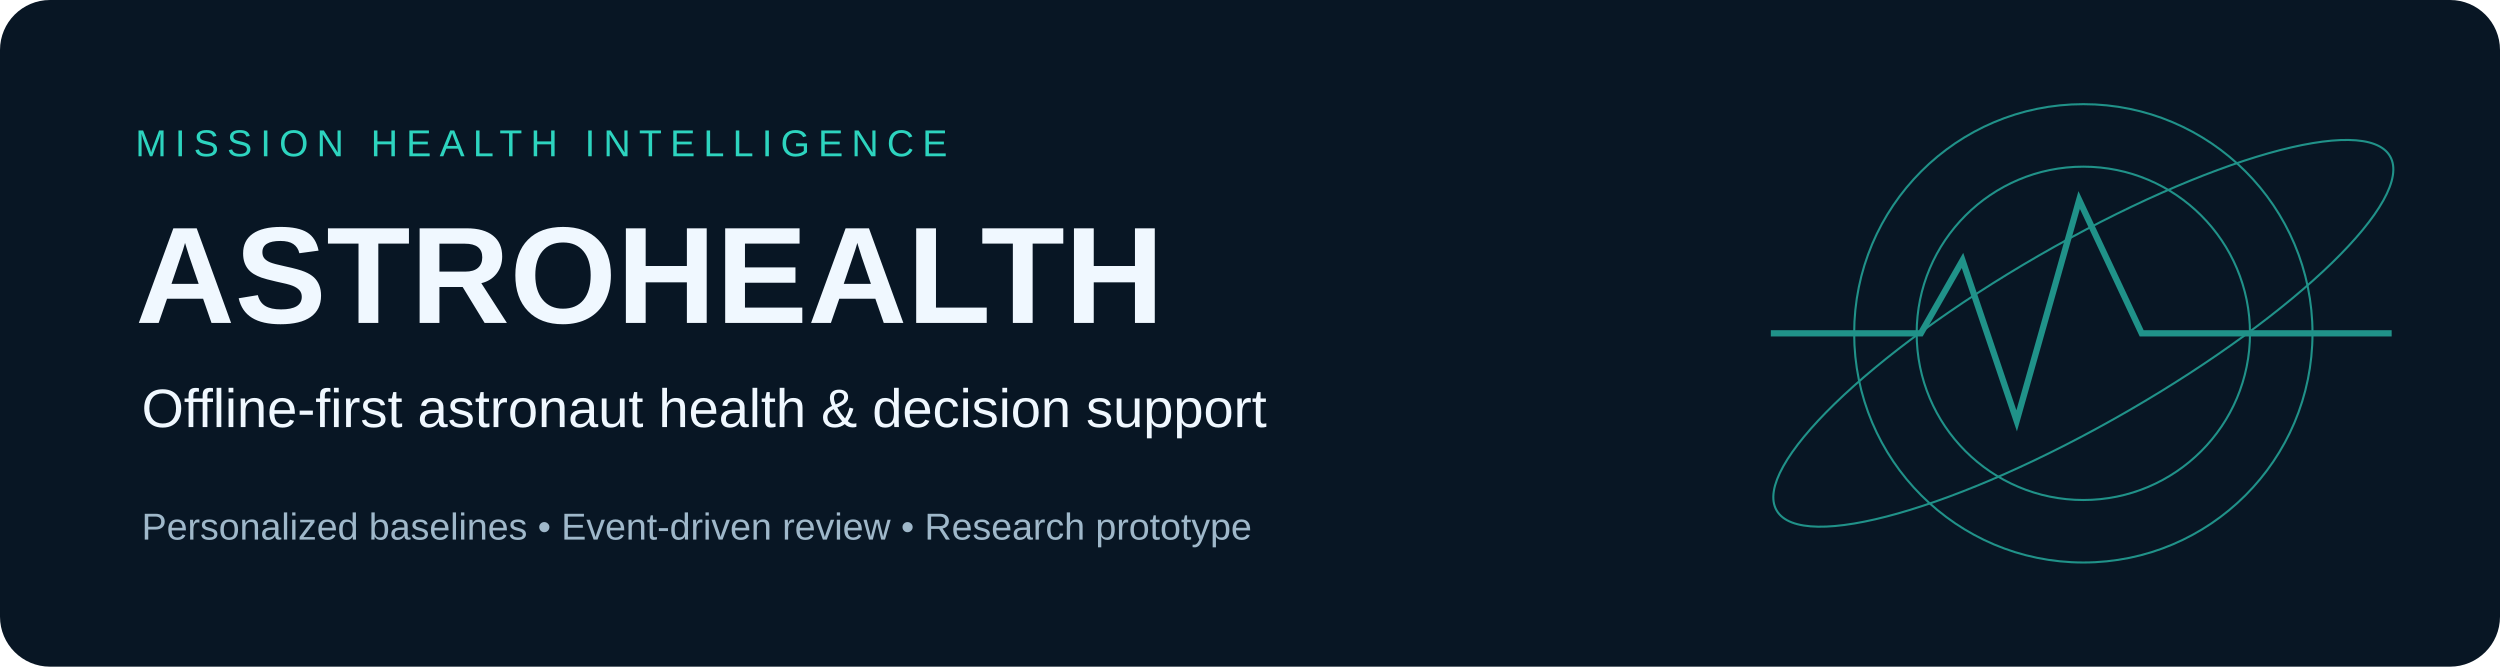
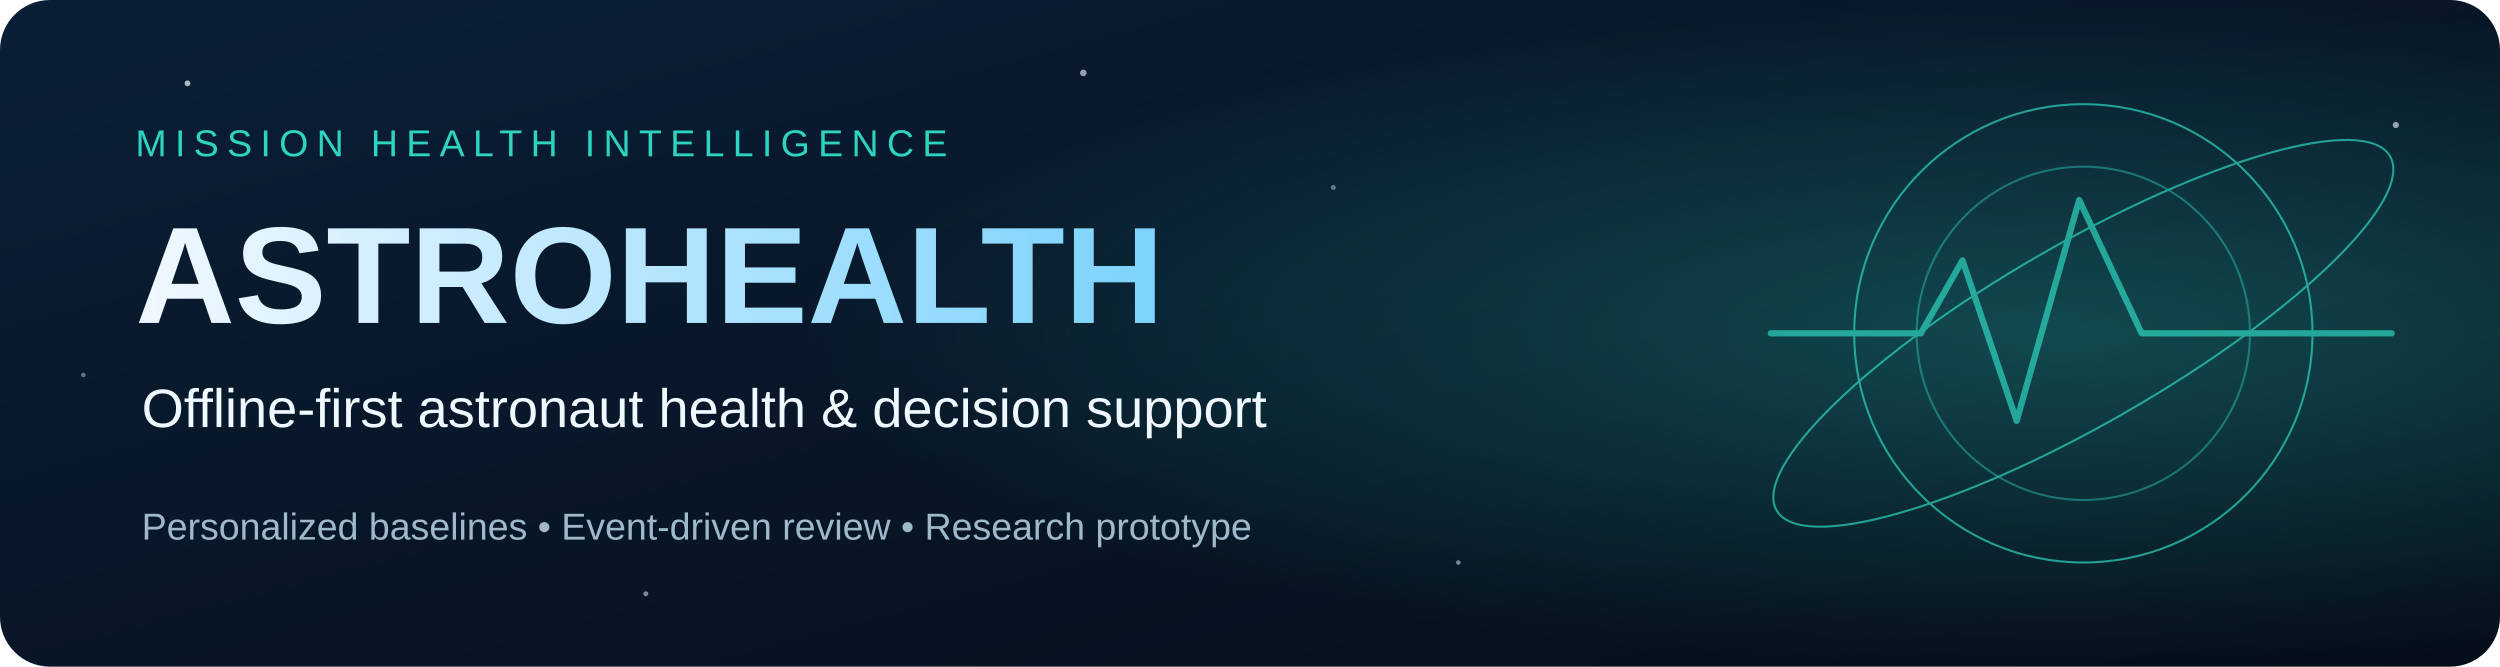
- <svg xmlns="http://www.w3.org/2000/svg" width="1200" height="320" viewBox="0 0 1200 320">
-   <rect width="1200" height="320" rx="24" fill="#081624" />
-   <g fill="none" stroke="#2dd4bf" opacity=".65">
+ <svg xmlns="http://www.w3.org/2000/svg" width="1200" height="320" viewBox="0 0 1200 320" role="img" aria-label="ASTROHEALTH banner">
+   <defs>
+     <linearGradient id="bg" x1="0" y1="0" x2="1" y2="1">
+       <stop offset="0" stop-color="#0a1f36" />
+       <stop offset="1" stop-color="#050d18" />
+     </linearGradient>
+     <radialGradient id="glow" cx="0.82" cy="0.5" r="0.5">
+       <stop offset="0" stop-color="#2dd4bf" stop-opacity=".28" />
+       <stop offset="1" stop-color="#2dd4bf" stop-opacity="0" />
+     </radialGradient>
+     <linearGradient id="ttl" x1="0" y1="0" x2="1" y2="0">
+       <stop offset="0" stop-color="#f0f8ff" />
+       <stop offset="1" stop-color="#7dd3fc" />
+     </linearGradient>
+   </defs>
+   <rect width="1200" height="320" rx="24" fill="url(#bg)" />
+   <rect width="1200" height="320" rx="24" fill="url(#glow)" />
+   <g fill="#f0f8ff">
+     <circle cx="90" cy="40" r="1.4" opacity=".7" />
+     <circle cx="310" cy="285" r="1.2" opacity=".5" />
+     <circle cx="520" cy="35" r="1.6" opacity=".6" />
+     <circle cx="700" cy="270" r="1.1" opacity=".5" />
+     <circle cx="640" cy="90" r="1.2" opacity=".4" />
+     <circle cx="1150" cy="60" r="1.5" opacity=".6" />
+     <circle cx="40" cy="180" r="1.1" opacity=".4" />
+   </g>
+   <g fill="none" stroke="#2dd4bf" opacity=".7">
    <circle cx="1000" cy="160" r="110" />
-     <circle cx="1000" cy="160" r="80" />
+     <circle cx="1000" cy="160" r="80" opacity=".6" />
    <ellipse cx="1000" cy="160" rx="170" ry="43" transform="rotate(-30 1000 160)" />
-     <path d="M850 160h72l20-35 26 77 30-106 30 64h120" stroke-width="3" />
+     <path d="M850 160h72l20-35 26 77 30-106 30 64h120" stroke-width="3" stroke-linecap="round" stroke-linejoin="round" />
  </g>
-   <g fill="#f0f8ff" font-family="Arial,sans-serif">
+   <g font-family="Arial,Helvetica,sans-serif">
    <text x="65" y="75" font-size="18" letter-spacing="4" fill="#2dd4bf">MISSION HEALTH INTELLIGENCE</text>
-     <text x="65" y="155" font-size="66" font-weight="bold">ASTROHEALTH</text>
-     <text x="68" y="205" font-size="26">Offline-first astronaut health &amp; decision support</text>
+     <text x="65" y="155" font-size="66" font-weight="bold" fill="url(#ttl)">ASTROHEALTH</text>
+     <text x="68" y="205" font-size="26" fill="#f0f8ff">Offline-first astronaut health &amp; decision support</text>
    <text x="68" y="259" font-size="18" fill="#9fb8ca">Personalized baselines • Event-driven review • Research prototype</text>
  </g>
</svg>
